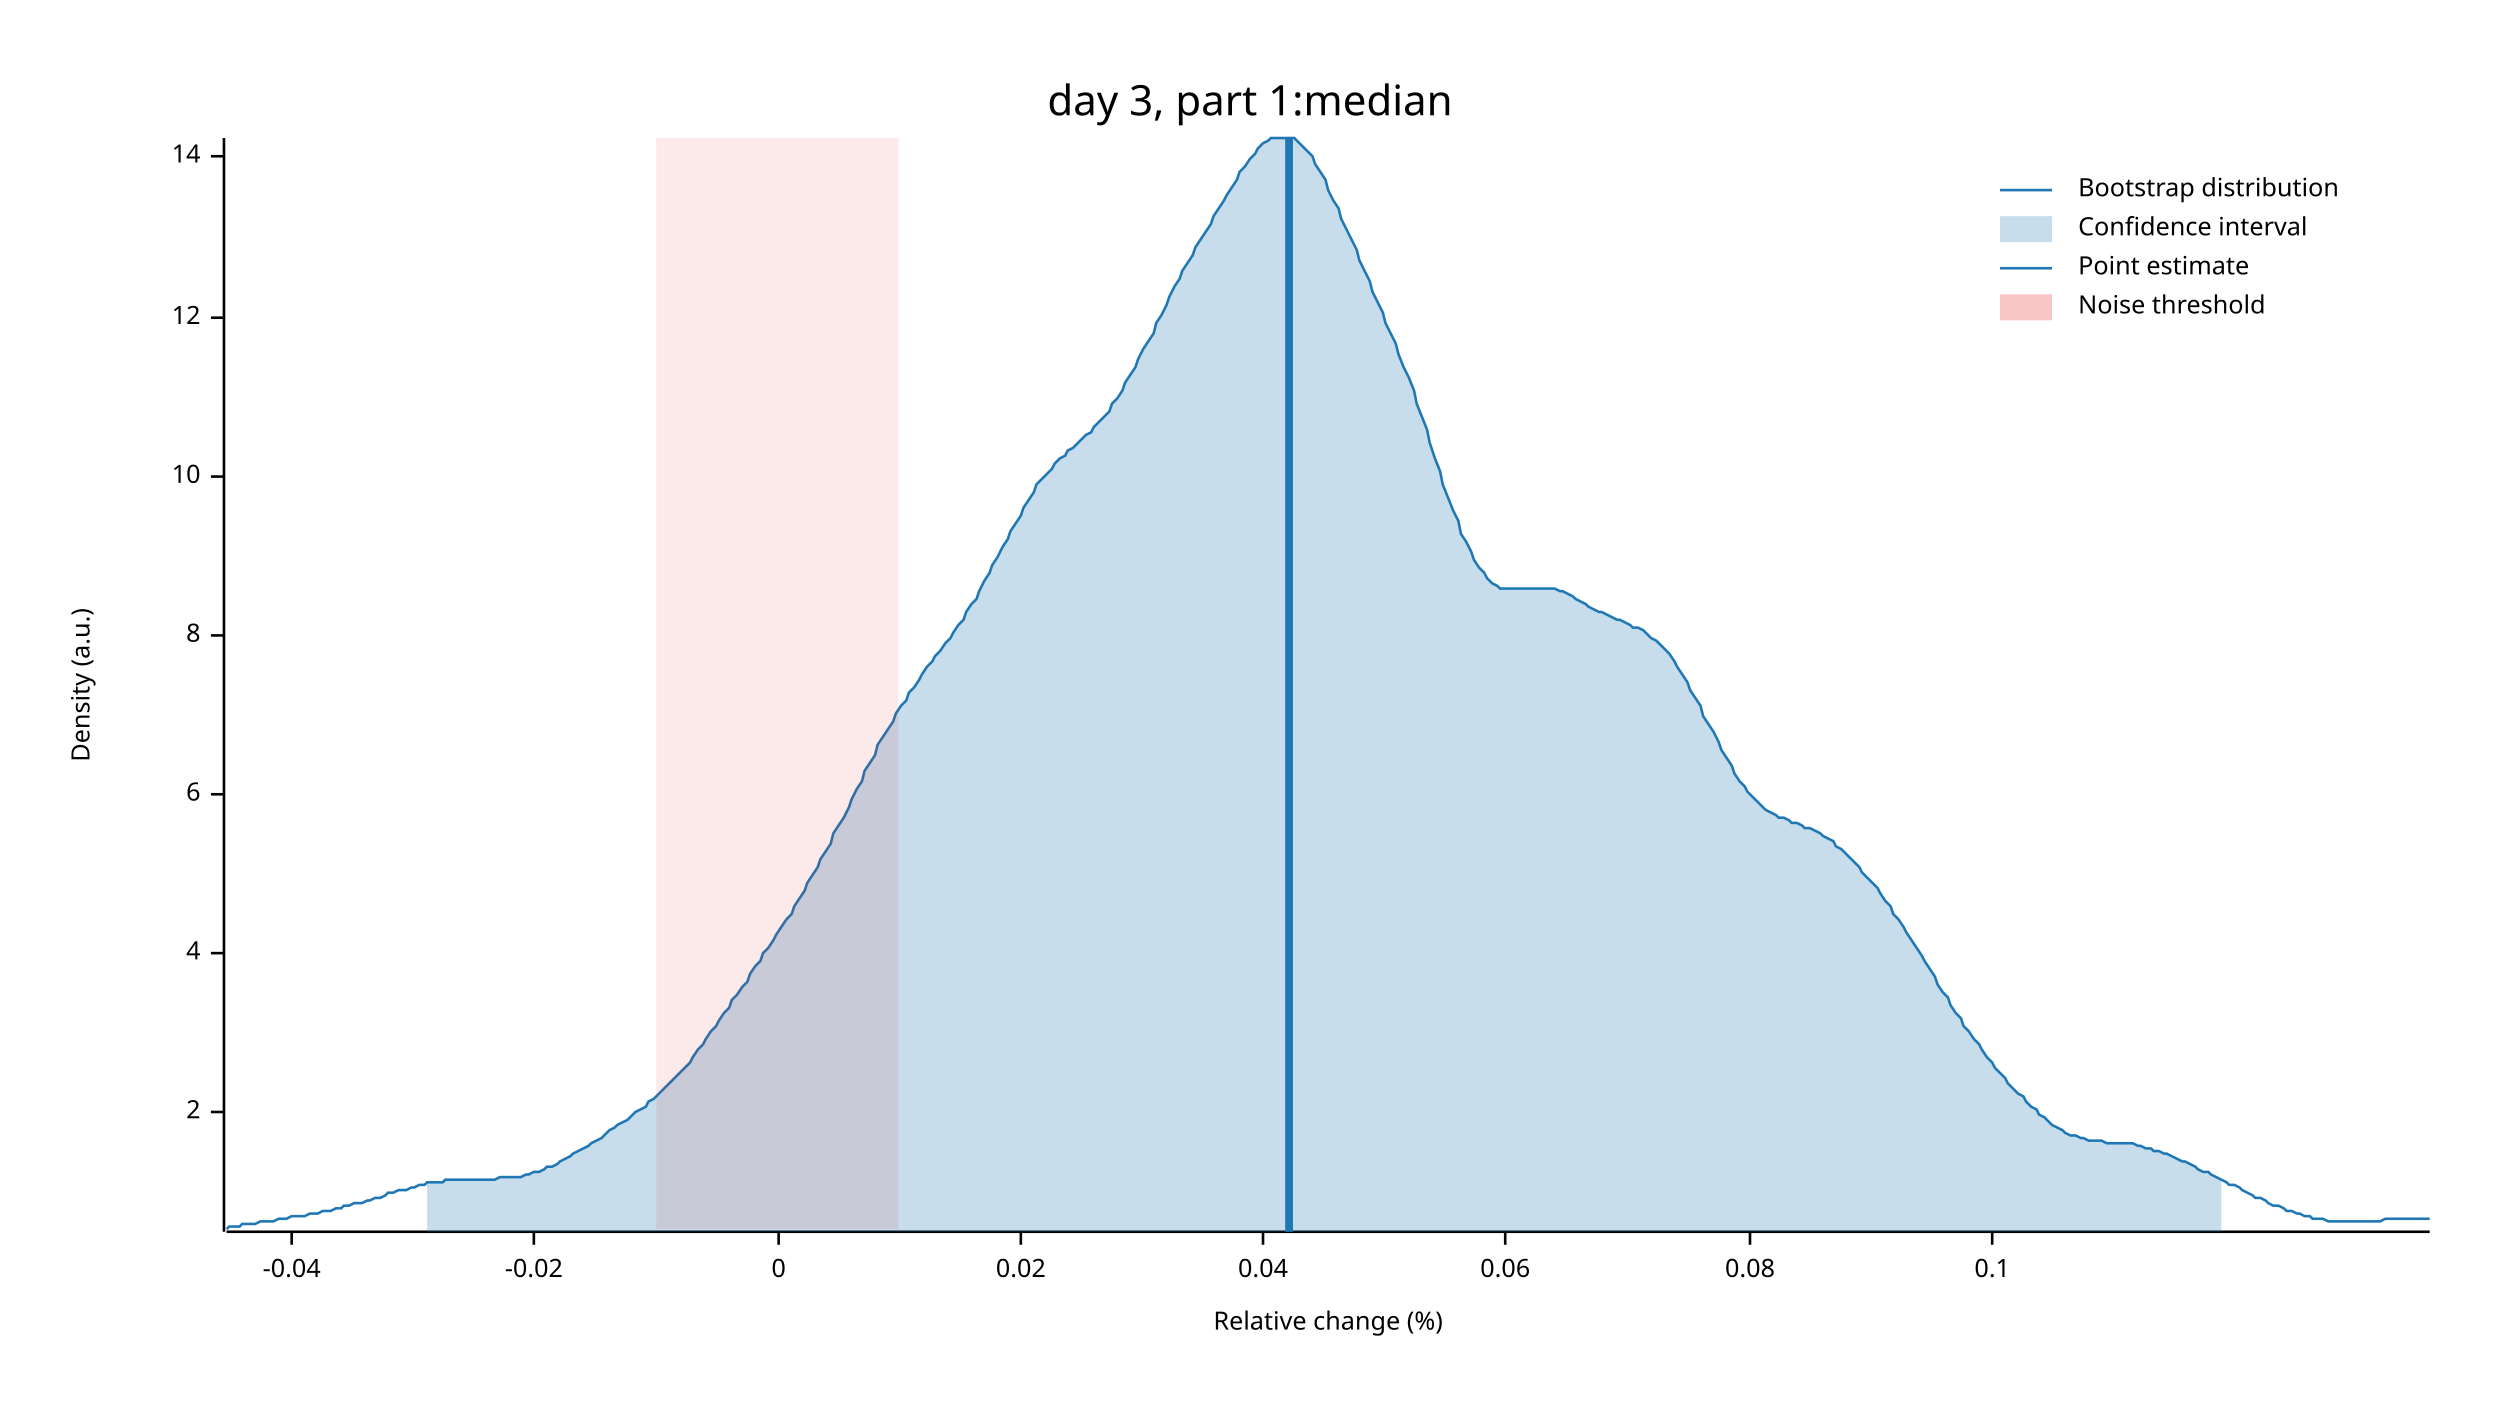
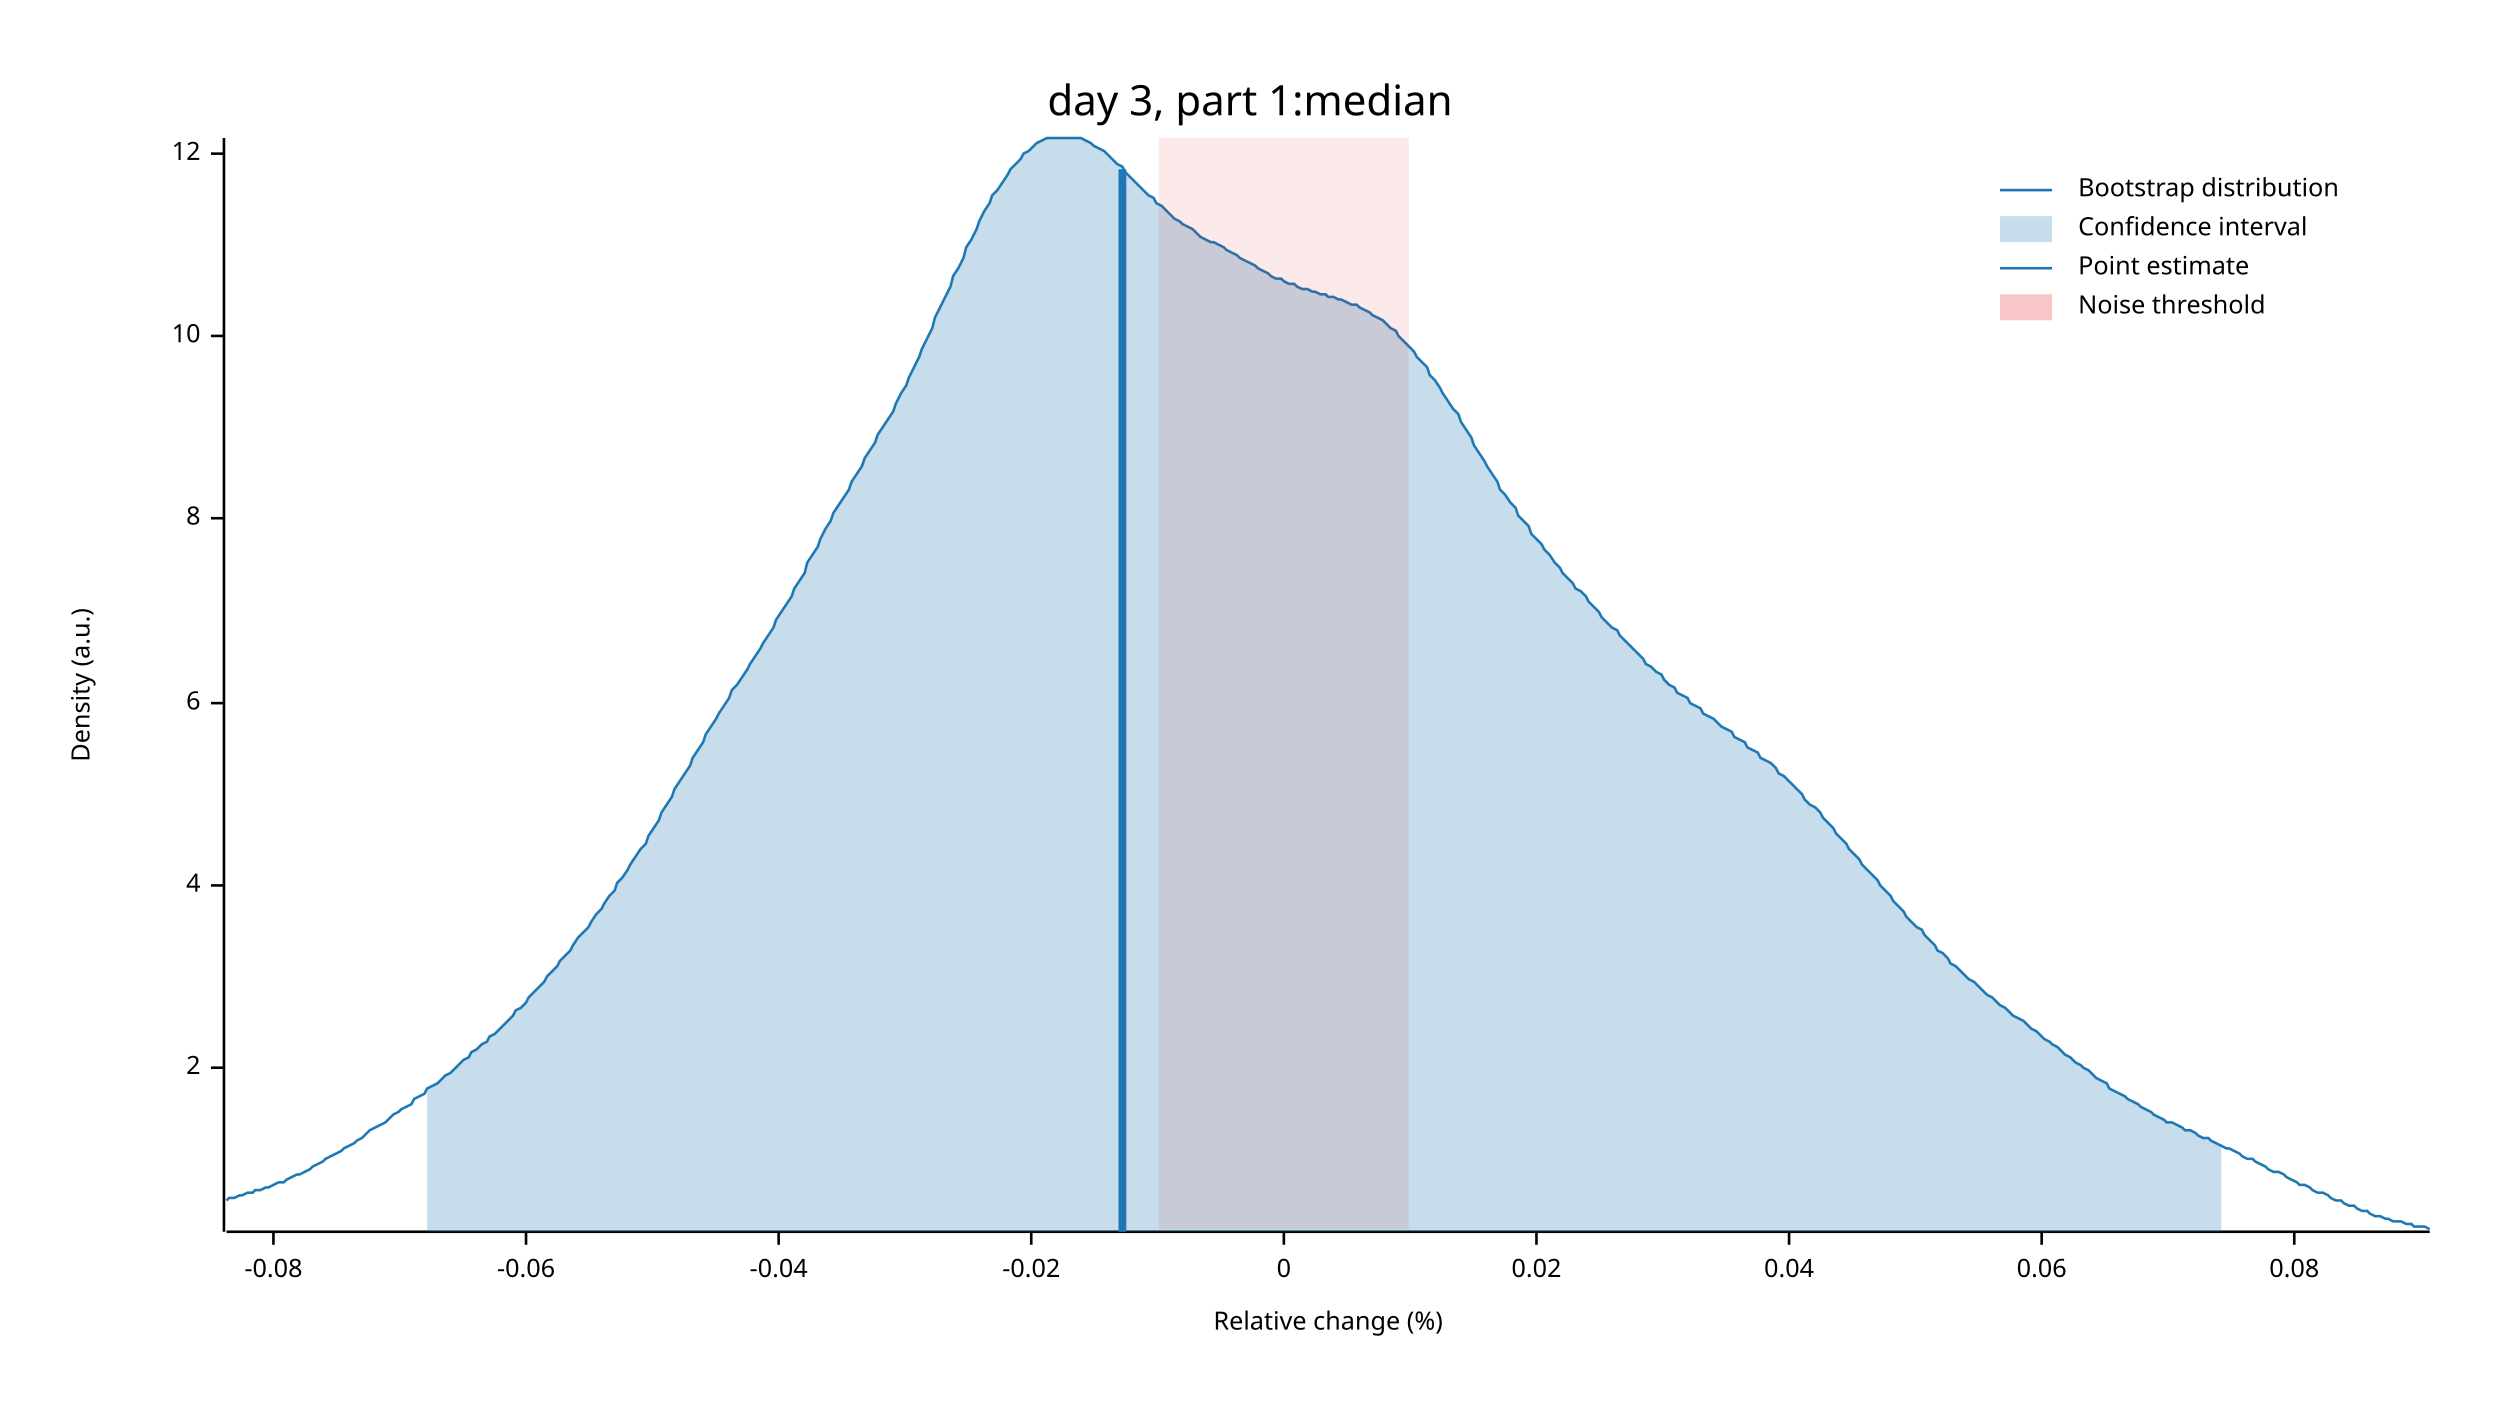
<svg xmlns="http://www.w3.org/2000/svg" width="960" height="540" viewBox="0 0 960 540">
  <text x="480" y="32" dy="0.76em" text-anchor="middle" font-family="sans-serif" font-size="16.129" opacity="1" fill="#000000">
day 3, part 1:median
</text>
  <text x="27" y="263" dy="0.76em" text-anchor="middle" font-family="sans-serif" font-size="9.677" opacity="1" fill="#000000" transform="rotate(270, 27, 263)">
Density (a.u.)
</text>
  <text x="510" y="513" dy="-0.5ex" text-anchor="middle" font-family="sans-serif" font-size="9.677" opacity="1" fill="#000000">
Relative change (%)
</text>
  <polyline fill="none" opacity="1" stroke="#000000" stroke-width="1" points="86,53 86,473 " />
-   <text x="77" y="427" dy="0.5ex" text-anchor="end" font-family="sans-serif" font-size="9.677" opacity="1" fill="#000000">
+   <text x="77" y="410" dy="0.5ex" text-anchor="end" font-family="sans-serif" font-size="9.677" opacity="1" fill="#000000">
2
</text>
-   <polyline fill="none" opacity="1" stroke="#000000" stroke-width="1" points="81,427 86,427 " />
-   <text x="77" y="366" dy="0.5ex" text-anchor="end" font-family="sans-serif" font-size="9.677" opacity="1" fill="#000000">
+   <polyline fill="none" opacity="1" stroke="#000000" stroke-width="1" points="81,410 86,410 " />
+   <text x="77" y="340" dy="0.5ex" text-anchor="end" font-family="sans-serif" font-size="9.677" opacity="1" fill="#000000">
4
</text>
-   <polyline fill="none" opacity="1" stroke="#000000" stroke-width="1" points="81,366 86,366 " />
-   <text x="77" y="305" dy="0.5ex" text-anchor="end" font-family="sans-serif" font-size="9.677" opacity="1" fill="#000000">
+   <polyline fill="none" opacity="1" stroke="#000000" stroke-width="1" points="81,340 86,340 " />
+   <text x="77" y="270" dy="0.5ex" text-anchor="end" font-family="sans-serif" font-size="9.677" opacity="1" fill="#000000">
6
</text>
-   <polyline fill="none" opacity="1" stroke="#000000" stroke-width="1" points="81,305 86,305 " />
-   <text x="77" y="244" dy="0.5ex" text-anchor="end" font-family="sans-serif" font-size="9.677" opacity="1" fill="#000000">
+   <polyline fill="none" opacity="1" stroke="#000000" stroke-width="1" points="81,270 86,270 " />
+   <text x="77" y="199" dy="0.5ex" text-anchor="end" font-family="sans-serif" font-size="9.677" opacity="1" fill="#000000">
8
</text>
-   <polyline fill="none" opacity="1" stroke="#000000" stroke-width="1" points="81,244 86,244 " />
-   <text x="77" y="183" dy="0.5ex" text-anchor="end" font-family="sans-serif" font-size="9.677" opacity="1" fill="#000000">
+   <polyline fill="none" opacity="1" stroke="#000000" stroke-width="1" points="81,199 86,199 " />
+   <text x="77" y="129" dy="0.5ex" text-anchor="end" font-family="sans-serif" font-size="9.677" opacity="1" fill="#000000">
10
</text>
-   <polyline fill="none" opacity="1" stroke="#000000" stroke-width="1" points="81,183 86,183 " />
-   <text x="77" y="122" dy="0.5ex" text-anchor="end" font-family="sans-serif" font-size="9.677" opacity="1" fill="#000000">
+   <polyline fill="none" opacity="1" stroke="#000000" stroke-width="1" points="81,129 86,129 " />
+   <text x="77" y="59" dy="0.5ex" text-anchor="end" font-family="sans-serif" font-size="9.677" opacity="1" fill="#000000">
12
</text>
-   <polyline fill="none" opacity="1" stroke="#000000" stroke-width="1" points="81,122 86,122 " />
-   <text x="77" y="60" dy="0.5ex" text-anchor="end" font-family="sans-serif" font-size="9.677" opacity="1" fill="#000000">
- 14
+   <polyline fill="none" opacity="1" stroke="#000000" stroke-width="1" points="81,59 86,59 " />
+   <polyline fill="none" opacity="1" stroke="#000000" stroke-width="1" points="87,473 933,473 " />
+   <text x="105" y="483" dy="0.76em" text-anchor="middle" font-family="sans-serif" font-size="9.677" opacity="1" fill="#000000">
+ -0.08
</text>
-   <polyline fill="none" opacity="1" stroke="#000000" stroke-width="1" points="81,60 86,60 " />
-   <polyline fill="none" opacity="1" stroke="#000000" stroke-width="1" points="87,473 933,473 " />
-   <text x="112" y="483" dy="0.76em" text-anchor="middle" font-family="sans-serif" font-size="9.677" opacity="1" fill="#000000">
+   <polyline fill="none" opacity="1" stroke="#000000" stroke-width="1" points="105,473 105,478 " />
+   <text x="202" y="483" dy="0.76em" text-anchor="middle" font-family="sans-serif" font-size="9.677" opacity="1" fill="#000000">
+ -0.06
+ </text>
+   <polyline fill="none" opacity="1" stroke="#000000" stroke-width="1" points="202,473 202,478 " />
+   <text x="299" y="483" dy="0.76em" text-anchor="middle" font-family="sans-serif" font-size="9.677" opacity="1" fill="#000000">
-0.04
</text>
-   <polyline fill="none" opacity="1" stroke="#000000" stroke-width="1" points="112,473 112,478 " />
-   <text x="205" y="483" dy="0.76em" text-anchor="middle" font-family="sans-serif" font-size="9.677" opacity="1" fill="#000000">
+   <polyline fill="none" opacity="1" stroke="#000000" stroke-width="1" points="299,473 299,478 " />
+   <text x="396" y="483" dy="0.76em" text-anchor="middle" font-family="sans-serif" font-size="9.677" opacity="1" fill="#000000">
-0.02
</text>
-   <polyline fill="none" opacity="1" stroke="#000000" stroke-width="1" points="205,473 205,478 " />
-   <text x="299" y="483" dy="0.76em" text-anchor="middle" font-family="sans-serif" font-size="9.677" opacity="1" fill="#000000">
+   <polyline fill="none" opacity="1" stroke="#000000" stroke-width="1" points="396,473 396,478 " />
+   <text x="493" y="483" dy="0.76em" text-anchor="middle" font-family="sans-serif" font-size="9.677" opacity="1" fill="#000000">
0
</text>
-   <polyline fill="none" opacity="1" stroke="#000000" stroke-width="1" points="299,473 299,478 " />
-   <text x="392" y="483" dy="0.76em" text-anchor="middle" font-family="sans-serif" font-size="9.677" opacity="1" fill="#000000">
+   <polyline fill="none" opacity="1" stroke="#000000" stroke-width="1" points="493,473 493,478 " />
+   <text x="590" y="483" dy="0.76em" text-anchor="middle" font-family="sans-serif" font-size="9.677" opacity="1" fill="#000000">
0.02
</text>
-   <polyline fill="none" opacity="1" stroke="#000000" stroke-width="1" points="392,473 392,478 " />
-   <text x="485" y="483" dy="0.76em" text-anchor="middle" font-family="sans-serif" font-size="9.677" opacity="1" fill="#000000">
+   <polyline fill="none" opacity="1" stroke="#000000" stroke-width="1" points="590,473 590,478 " />
+   <text x="687" y="483" dy="0.76em" text-anchor="middle" font-family="sans-serif" font-size="9.677" opacity="1" fill="#000000">
0.04
</text>
-   <polyline fill="none" opacity="1" stroke="#000000" stroke-width="1" points="485,473 485,478 " />
-   <text x="578" y="483" dy="0.76em" text-anchor="middle" font-family="sans-serif" font-size="9.677" opacity="1" fill="#000000">
+   <polyline fill="none" opacity="1" stroke="#000000" stroke-width="1" points="687,473 687,478 " />
+   <text x="784" y="483" dy="0.76em" text-anchor="middle" font-family="sans-serif" font-size="9.677" opacity="1" fill="#000000">
0.06
</text>
-   <polyline fill="none" opacity="1" stroke="#000000" stroke-width="1" points="578,473 578,478 " />
-   <text x="672" y="483" dy="0.76em" text-anchor="middle" font-family="sans-serif" font-size="9.677" opacity="1" fill="#000000">
+   <polyline fill="none" opacity="1" stroke="#000000" stroke-width="1" points="784,473 784,478 " />
+   <text x="881" y="483" dy="0.76em" text-anchor="middle" font-family="sans-serif" font-size="9.677" opacity="1" fill="#000000">
0.08
</text>
-   <polyline fill="none" opacity="1" stroke="#000000" stroke-width="1" points="672,473 672,478 " />
-   <text x="765" y="483" dy="0.76em" text-anchor="middle" font-family="sans-serif" font-size="9.677" opacity="1" fill="#000000">
- 0.1
- </text>
-   <polyline fill="none" opacity="1" stroke="#000000" stroke-width="1" points="765,473 765,478 " />
-   <polyline fill="none" opacity="1" stroke="#1F78B4" stroke-width="1" points="87,472 88,471 90,471 92,471 93,470 95,470 97,470 98,470 100,469 102,469 103,469 105,469 107,468 109,468 110,468 112,467 114,467 115,467 117,467 119,466 120,466 122,466 124,465 125,465 127,465 129,464 131,464 132,463 134,463 136,462 137,462 139,462 141,461 142,461 144,460 146,460 148,459 149,458 151,458 153,457 154,457 156,457 158,456 159,456 161,455 163,455 164,454 166,454 168,454 170,454 171,453 173,453 175,453 176,453 178,453 180,453 181,453 183,453 185,453 187,453 188,453 190,453 192,452 193,452 195,452 197,452 198,452 200,452 202,451 203,451 205,450 207,450 209,449 210,448 212,448 214,447 215,446 217,445 219,444 220,443 222,442 224,441 226,440 227,439 229,438 231,437 232,436 234,434 236,433 237,432 239,431 241,430 242,429 244,427 246,426 248,425 249,423 251,422 253,420 254,419 256,417 258,415 259,414 261,412 263,410 265,408 266,406 268,403 270,401 271,399 273,396 275,394 276,392 278,389 280,387 281,384 283,382 285,379 287,377 288,374 290,371 292,369 293,366 295,364 297,361 298,359 300,356 302,353 304,351 305,348 307,345 309,342 310,339 312,336 314,333 315,330 317,327 319,324 320,320 322,317 324,314 326,310 327,307 329,303 331,300 332,296 334,293 336,290 337,286 339,283 341,280 343,277 344,274 346,271 348,269 349,266 351,264 353,261 354,259 356,256 358,254 359,252 361,250 363,247 365,245 366,243 368,240 370,238 371,235 373,232 375,230 376,227 378,223 380,220 381,217 383,214 385,210 387,207 388,204 390,201 392,198 393,195 395,192 397,189 398,186 400,184 402,182 404,180 405,178 407,176 409,175 410,173 412,172 414,170 415,169 417,167 419,166 420,164 422,162 424,160 426,158 427,155 429,153 431,150 432,147 434,144 436,141 437,138 439,134 441,131 443,128 444,124 446,121 448,117 449,114 451,110 453,107 454,104 456,101 458,98 459,95 461,92 463,89 465,86 466,83 468,80 470,77 471,75 473,72 475,69 476,66 478,64 480,61 482,59 483,57 485,55 487,54 488,53 490,53 492,53 493,53 495,53 497,53 498,54 500,56 502,58 504,60 505,63 507,66 509,69 510,73 512,77 514,80 515,84 517,88 519,92 521,96 522,100 524,104 526,108 527,112 529,116 531,120 532,124 534,128 536,132 537,136 539,141 541,145 543,150 544,155 546,160 548,165 549,170 551,176 553,181 554,186 556,191 558,196 560,200 561,205 563,208 565,212 566,215 568,218 570,220 571,222 573,224 575,225 576,226 578,226 580,226 582,226 583,226 585,226 587,226 588,226 590,226 592,226 593,226 595,226 597,226 599,227 600,227 602,228 604,229 605,230 607,231 609,232 610,233 612,234 614,235 615,235 617,236 619,237 621,238 622,238 624,239 626,240 627,241 629,241 631,242 632,243 634,245 636,246 638,248 639,249 641,251 643,254 644,256 646,259 648,262 649,265 651,268 653,271 654,275 656,278 658,281 660,285 661,288 663,291 665,294 666,297 668,300 670,302 671,304 673,306 675,308 676,309 678,311 680,312 682,313 683,314 685,314 687,315 688,316 690,316 692,317 693,318 695,318 697,319 699,320 700,321 702,322 704,323 705,325 707,326 709,328 710,329 712,331 714,333 715,335 717,337 719,339 721,341 722,343 724,346 726,348 727,351 729,353 731,356 732,358 734,361 736,364 738,367 739,369 741,372 743,375 744,378 746,381 748,383 749,386 751,389 753,391 754,394 756,396 758,399 760,401 761,403 763,406 765,408 766,410 768,412 770,414 771,416 773,418 775,420 777,421 778,423 780,425 782,426 783,428 785,429 787,431 788,432 790,433 792,434 793,435 795,436 797,436 799,437 800,437 802,438 804,438 805,438 807,438 809,439 810,439 812,439 814,439 816,439 817,439 819,439 821,440 822,440 824,441 826,441 827,442 829,442 831,443 832,443 834,444 836,445 838,446 839,446 841,447 843,448 844,449 846,450 848,450 849,451 851,452 853,453 855,454 856,455 858,455 860,456 861,457 863,458 865,459 866,460 868,460 870,461 871,462 873,463 875,463 877,464 878,465 880,465 882,466 883,466 885,467 887,467 888,468 890,468 892,468 894,469 895,469 897,469 899,469 900,469 902,469 904,469 905,469 907,469 909,469 910,469 912,469 914,469 916,468 917,468 919,468 921,468 922,468 924,468 926,468 927,468 929,468 931,468 933,468 " />
-   <polygon opacity="0.25" fill="#1F78B4" points="164,454 166,454 168,454 170,454 171,453 173,453 175,453 176,453 178,453 180,453 181,453 183,453 185,453 187,453 188,453 190,453 192,452 193,452 195,452 197,452 198,452 200,452 202,451 203,451 205,450 207,450 209,449 210,448 212,448 214,447 215,446 217,445 219,444 220,443 222,442 224,441 226,440 227,439 229,438 231,437 232,436 234,434 236,433 237,432 239,431 241,430 242,429 244,427 246,426 248,425 249,423 251,422 253,420 254,419 256,417 258,415 259,414 261,412 263,410 265,408 266,406 268,403 270,401 271,399 273,396 275,394 276,392 278,389 280,387 281,384 283,382 285,379 287,377 288,374 290,371 292,369 293,366 295,364 297,361 298,359 300,356 302,353 304,351 305,348 307,345 309,342 310,339 312,336 314,333 315,330 317,327 319,324 320,320 322,317 324,314 326,310 327,307 329,303 331,300 332,296 334,293 336,290 337,286 339,283 341,280 343,277 344,274 346,271 348,269 349,266 351,264 353,261 354,259 356,256 358,254 359,252 361,250 363,247 365,245 366,243 368,240 370,238 371,235 373,232 375,230 376,227 378,223 380,220 381,217 383,214 385,210 387,207 388,204 390,201 392,198 393,195 395,192 397,189 398,186 400,184 402,182 404,180 405,178 407,176 409,175 410,173 412,172 414,170 415,169 417,167 419,166 420,164 422,162 424,160 426,158 427,155 429,153 431,150 432,147 434,144 436,141 437,138 439,134 441,131 443,128 444,124 446,121 448,117 449,114 451,110 453,107 454,104 456,101 458,98 459,95 461,92 463,89 465,86 466,83 468,80 470,77 471,75 473,72 475,69 476,66 478,64 480,61 482,59 483,57 485,55 487,54 488,53 490,53 492,53 493,53 495,53 497,53 498,54 500,56 502,58 504,60 505,63 507,66 509,69 510,73 512,77 514,80 515,84 517,88 519,92 521,96 522,100 524,104 526,108 527,112 529,116 531,120 532,124 534,128 536,132 537,136 539,141 541,145 543,150 544,155 546,160 548,165 549,170 551,176 553,181 554,186 556,191 558,196 560,200 561,205 563,208 565,212 566,215 568,218 570,220 571,222 573,224 575,225 576,226 578,226 580,226 582,226 583,226 585,226 587,226 588,226 590,226 592,226 593,226 595,226 597,226 599,227 600,227 602,228 604,229 605,230 607,231 609,232 610,233 612,234 614,235 615,235 617,236 619,237 621,238 622,238 624,239 626,240 627,241 629,241 631,242 632,243 634,245 636,246 638,248 639,249 641,251 643,254 644,256 646,259 648,262 649,265 651,268 653,271 654,275 656,278 658,281 660,285 661,288 663,291 665,294 666,297 668,300 670,302 671,304 673,306 675,308 676,309 678,311 680,312 682,313 683,314 685,314 687,315 688,316 690,316 692,317 693,318 695,318 697,319 699,320 700,321 702,322 704,323 705,325 707,326 709,328 710,329 712,331 714,333 715,335 717,337 719,339 721,341 722,343 724,346 726,348 727,351 729,353 731,356 732,358 734,361 736,364 738,367 739,369 741,372 743,375 744,378 746,381 748,383 749,386 751,389 753,391 754,394 756,396 758,399 760,401 761,403 763,406 765,408 766,410 768,412 770,414 771,416 773,418 775,420 777,421 778,423 780,425 782,426 783,428 785,429 787,431 788,432 790,433 792,434 793,435 795,436 797,436 799,437 800,437 802,438 804,438 805,438 807,438 809,439 810,439 812,439 814,439 816,439 817,439 819,439 821,440 822,440 824,441 826,441 827,442 829,442 831,443 832,443 834,444 836,445 838,446 839,446 841,447 843,448 844,449 846,450 848,450 849,451 851,452 853,453 853,473 164,473 " />
-   <polyline fill="none" opacity="1" stroke="#1F78B4" stroke-width="3" points="495,473 495,53 " />
-   <rect x="252" y="53" width="93" height="419" opacity="0.1" fill="#E31A1C" stroke="none" />
+   <polyline fill="none" opacity="1" stroke="#000000" stroke-width="1" points="881,473 881,478 " />
+   <polyline fill="none" opacity="1" stroke="#1F78B4" stroke-width="1" points="87,461 88,460 90,460 92,459 93,459 95,458 97,458 98,457 100,457 102,456 103,456 105,455 107,454 109,454 110,453 112,452 114,451 115,451 117,450 119,449 120,448 122,447 124,446 125,445 127,444 129,443 131,442 132,441 134,440 136,439 137,438 139,437 141,435 142,434 144,433 146,432 148,431 149,430 151,428 153,427 154,426 156,425 158,424 159,422 161,421 163,420 164,418 166,417 168,416 170,414 171,413 173,412 175,410 176,409 178,407 180,406 181,404 183,403 185,401 187,400 188,398 190,397 192,395 193,394 195,392 197,390 198,388 200,387 202,385 203,383 205,381 207,379 209,377 210,375 212,373 214,371 215,369 217,367 219,365 220,363 222,360 224,358 226,356 227,354 229,351 231,349 232,347 234,344 236,342 237,339 239,337 241,334 242,332 244,329 246,326 248,324 249,321 251,318 253,315 254,312 256,309 258,306 259,303 261,300 263,297 265,294 266,291 268,288 270,285 271,282 273,279 275,276 276,274 278,271 280,268 281,265 283,263 285,260 287,257 288,255 290,252 292,249 293,247 295,244 297,241 298,238 300,235 302,232 304,229 305,226 307,223 309,220 310,216 312,213 314,210 315,207 317,203 319,200 320,197 322,194 324,191 326,188 327,185 329,182 331,179 332,176 334,173 336,170 337,167 339,164 341,161 343,158 344,155 346,151 348,148 349,145 351,141 353,137 354,134 356,130 358,126 359,122 361,118 363,114 365,110 366,106 368,103 370,99 371,95 373,92 375,88 376,85 378,81 380,78 381,75 383,73 385,70 387,67 388,65 390,63 392,61 393,59 395,58 397,56 398,55 400,54 402,53 404,53 405,53 407,53 409,53 410,53 412,53 414,53 415,53 417,54 419,55 420,56 422,57 424,58 426,60 427,61 429,63 431,64 432,66 434,68 436,70 437,71 439,73 441,75 443,76 444,78 446,79 448,81 449,82 451,84 453,85 454,86 456,87 458,88 459,89 461,91 463,92 465,93 466,93 468,94 470,95 471,96 473,97 475,98 476,99 478,100 480,101 482,102 483,103 485,104 487,105 488,106 490,107 492,107 493,108 495,109 497,109 498,110 500,111 502,111 504,112 505,112 507,113 509,113 510,114 512,114 514,115 515,115 517,116 519,117 521,117 522,118 524,119 526,120 527,121 529,122 531,123 532,124 534,126 536,127 537,129 539,131 541,133 543,135 544,137 546,139 548,141 549,144 551,146 553,149 554,151 556,154 558,157 560,159 561,162 563,165 565,168 566,171 568,174 570,177 571,179 573,182 575,185 576,188 578,190 580,193 582,195 583,198 585,200 587,202 588,205 590,207 592,209 593,211 595,213 597,216 599,218 600,220 602,222 604,224 605,226 607,227 609,229 610,231 612,233 614,235 615,237 617,239 619,241 621,242 622,244 624,246 626,248 627,249 629,251 631,253 632,255 634,256 636,258 638,259 639,261 641,263 643,264 644,266 646,267 648,268 649,270 651,271 653,272 654,274 656,275 658,276 660,278 661,279 663,280 665,281 666,283 668,284 670,285 671,287 673,288 675,289 676,291 678,292 680,293 682,295 683,297 685,298 687,300 688,301 690,303 692,305 693,307 695,309 697,310 699,312 700,314 702,316 704,318 705,320 707,322 709,324 710,326 712,328 714,330 715,332 717,334 719,336 721,338 722,340 724,342 726,344 727,346 729,348 731,350 732,352 734,354 736,356 738,357 739,359 741,361 743,363 744,365 746,366 748,368 749,370 751,371 753,373 754,374 756,376 758,377 760,379 761,380 763,382 765,383 766,384 768,386 770,387 771,388 773,390 775,391 777,392 778,393 780,395 782,396 783,397 785,399 787,400 788,401 790,402 792,404 793,405 795,406 797,408 799,409 800,410 802,411 804,413 805,414 807,415 809,416 810,418 812,419 814,420 816,421 817,422 819,423 821,424 822,425 824,426 826,427 827,428 829,429 831,430 832,431 834,431 836,432 838,433 839,434 841,434 843,435 844,436 846,437 848,437 849,438 851,439 853,440 855,441 856,441 858,442 860,443 861,444 863,445 865,445 866,446 868,447 870,448 871,449 873,450 875,450 877,451 878,452 880,453 882,454 883,455 885,455 887,456 888,457 890,458 892,458 894,459 895,460 897,461 899,461 900,462 902,463 904,463 905,464 907,465 909,465 910,466 912,467 914,467 916,468 917,468 919,469 921,469 922,469 924,470 926,470 927,471 929,471 931,471 933,472 " />
+   <polygon opacity="0.25" fill="#1F78B4" points="164,418 166,417 168,416 170,414 171,413 173,412 175,410 176,409 178,407 180,406 181,404 183,403 185,401 187,400 188,398 190,397 192,395 193,394 195,392 197,390 198,388 200,387 202,385 203,383 205,381 207,379 209,377 210,375 212,373 214,371 215,369 217,367 219,365 220,363 222,360 224,358 226,356 227,354 229,351 231,349 232,347 234,344 236,342 237,339 239,337 241,334 242,332 244,329 246,326 248,324 249,321 251,318 253,315 254,312 256,309 258,306 259,303 261,300 263,297 265,294 266,291 268,288 270,285 271,282 273,279 275,276 276,274 278,271 280,268 281,265 283,263 285,260 287,257 288,255 290,252 292,249 293,247 295,244 297,241 298,238 300,235 302,232 304,229 305,226 307,223 309,220 310,216 312,213 314,210 315,207 317,203 319,200 320,197 322,194 324,191 326,188 327,185 329,182 331,179 332,176 334,173 336,170 337,167 339,164 341,161 343,158 344,155 346,151 348,148 349,145 351,141 353,137 354,134 356,130 358,126 359,122 361,118 363,114 365,110 366,106 368,103 370,99 371,95 373,92 375,88 376,85 378,81 380,78 381,75 383,73 385,70 387,67 388,65 390,63 392,61 393,59 395,58 397,56 398,55 400,54 402,53 404,53 405,53 407,53 409,53 410,53 412,53 414,53 415,53 417,54 419,55 420,56 422,57 424,58 426,60 427,61 429,63 431,64 432,66 434,68 436,70 437,71 439,73 441,75 443,76 444,78 446,79 448,81 449,82 451,84 453,85 454,86 456,87 458,88 459,89 461,91 463,92 465,93 466,93 468,94 470,95 471,96 473,97 475,98 476,99 478,100 480,101 482,102 483,103 485,104 487,105 488,106 490,107 492,107 493,108 495,109 497,109 498,110 500,111 502,111 504,112 505,112 507,113 509,113 510,114 512,114 514,115 515,115 517,116 519,117 521,117 522,118 524,119 526,120 527,121 529,122 531,123 532,124 534,126 536,127 537,129 539,131 541,133 543,135 544,137 546,139 548,141 549,144 551,146 553,149 554,151 556,154 558,157 560,159 561,162 563,165 565,168 566,171 568,174 570,177 571,179 573,182 575,185 576,188 578,190 580,193 582,195 583,198 585,200 587,202 588,205 590,207 592,209 593,211 595,213 597,216 599,218 600,220 602,222 604,224 605,226 607,227 609,229 610,231 612,233 614,235 615,237 617,239 619,241 621,242 622,244 624,246 626,248 627,249 629,251 631,253 632,255 634,256 636,258 638,259 639,261 641,263 643,264 644,266 646,267 648,268 649,270 651,271 653,272 654,274 656,275 658,276 660,278 661,279 663,280 665,281 666,283 668,284 670,285 671,287 673,288 675,289 676,291 678,292 680,293 682,295 683,297 685,298 687,300 688,301 690,303 692,305 693,307 695,309 697,310 699,312 700,314 702,316 704,318 705,320 707,322 709,324 710,326 712,328 714,330 715,332 717,334 719,336 721,338 722,340 724,342 726,344 727,346 729,348 731,350 732,352 734,354 736,356 738,357 739,359 741,361 743,363 744,365 746,366 748,368 749,370 751,371 753,373 754,374 756,376 758,377 760,379 761,380 763,382 765,383 766,384 768,386 770,387 771,388 773,390 775,391 777,392 778,393 780,395 782,396 783,397 785,399 787,400 788,401 790,402 792,404 793,405 795,406 797,408 799,409 800,410 802,411 804,413 805,414 807,415 809,416 810,418 812,419 814,420 816,421 817,422 819,423 821,424 822,425 824,426 826,427 827,428 829,429 831,430 832,431 834,431 836,432 838,433 839,434 841,434 843,435 844,436 846,437 848,437 849,438 851,439 853,440 853,473 164,473 " />
+   <polyline fill="none" opacity="1" stroke="#1F78B4" stroke-width="3" points="431,473 431,65 " />
+   <rect x="445" y="53" width="96" height="419" opacity="0.1" fill="#E31A1C" stroke="none" />
  <text x="798" y="68" dy="0.76em" text-anchor="start" font-family="sans-serif" font-size="9.677" opacity="1" fill="#000000">
Bootstrap distribution
</text>
  <text x="798" y="83" dy="0.76em" text-anchor="start" font-family="sans-serif" font-size="9.677" opacity="1" fill="#000000">
Confidence interval
</text>
  <text x="798" y="98" dy="0.76em" text-anchor="start" font-family="sans-serif" font-size="9.677" opacity="1" fill="#000000">
Point estimate
</text>
  <text x="798" y="113" dy="0.76em" text-anchor="start" font-family="sans-serif" font-size="9.677" opacity="1" fill="#000000">
Noise threshold
</text>
  <polyline fill="none" opacity="1" stroke="#1F78B4" stroke-width="1" points="768,73 788,73 " />
  <rect x="768" y="83" width="20" height="10" opacity="0.25" fill="#1F78B4" stroke="none" />
  <polyline fill="none" opacity="1" stroke="#1F78B4" stroke-width="1" points="768,103 788,103 " />
  <rect x="768" y="113" width="20" height="10" opacity="0.25" fill="#E31A1C" stroke="none" />
</svg>
